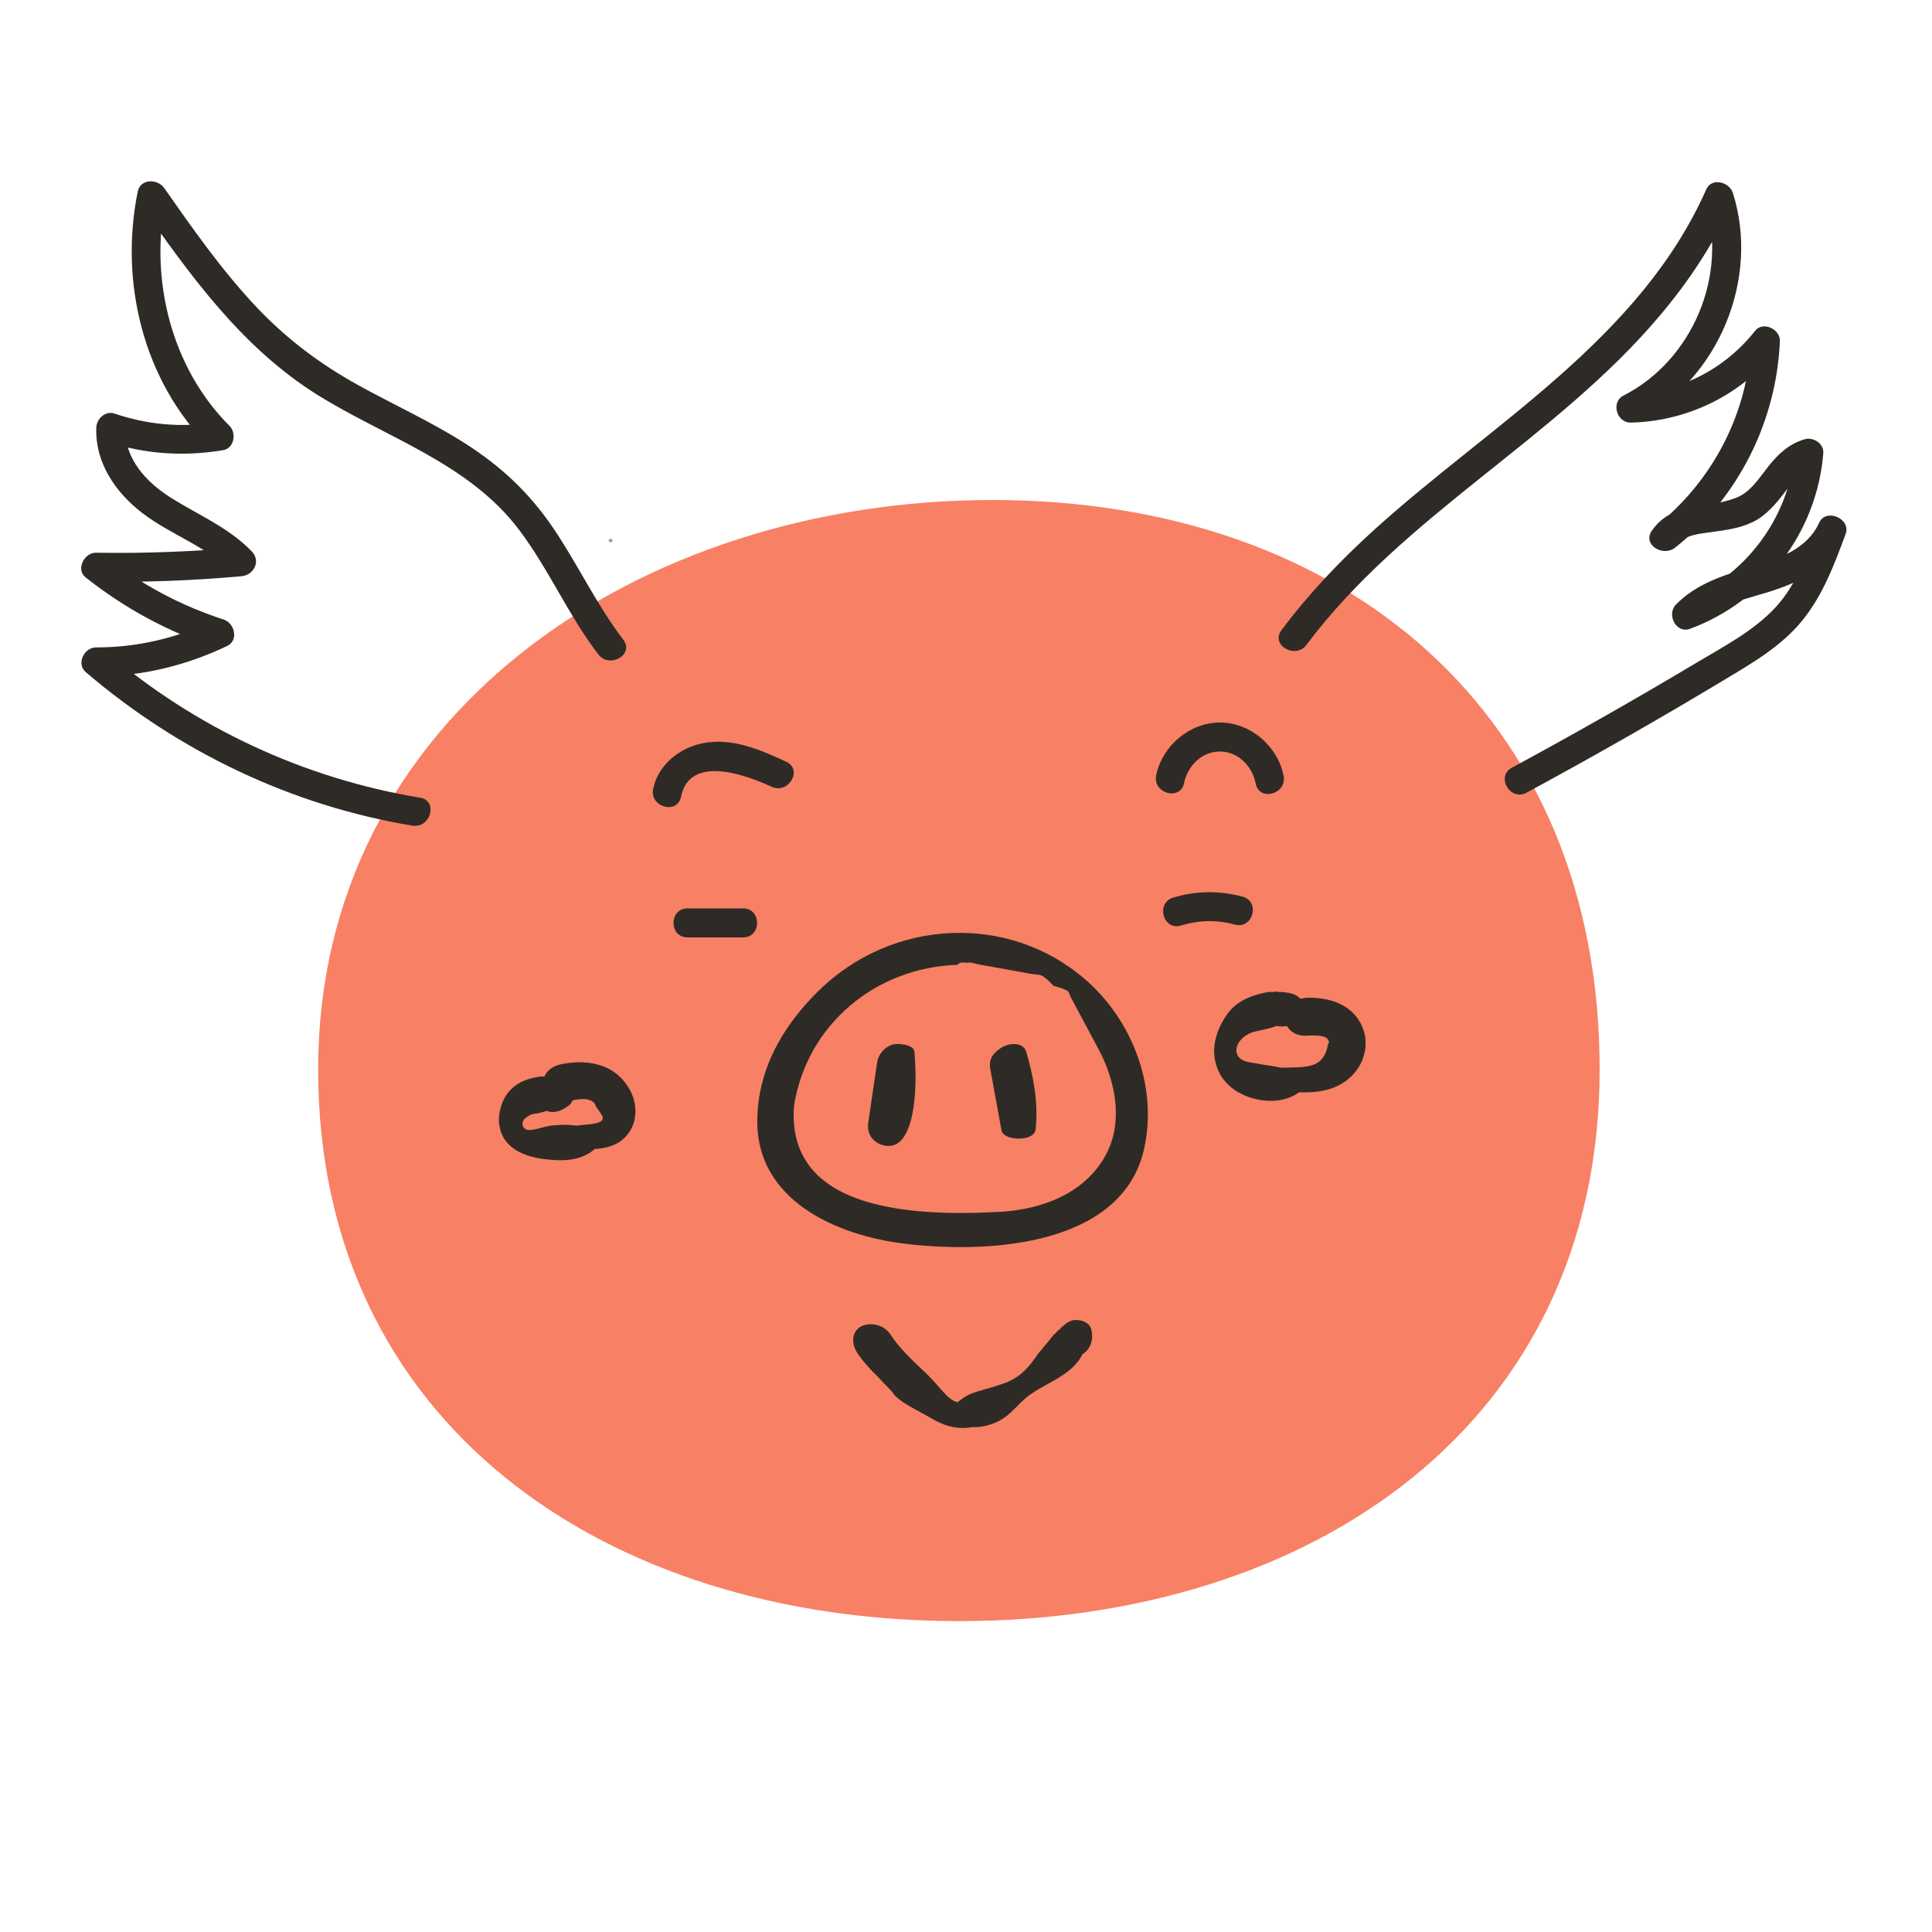
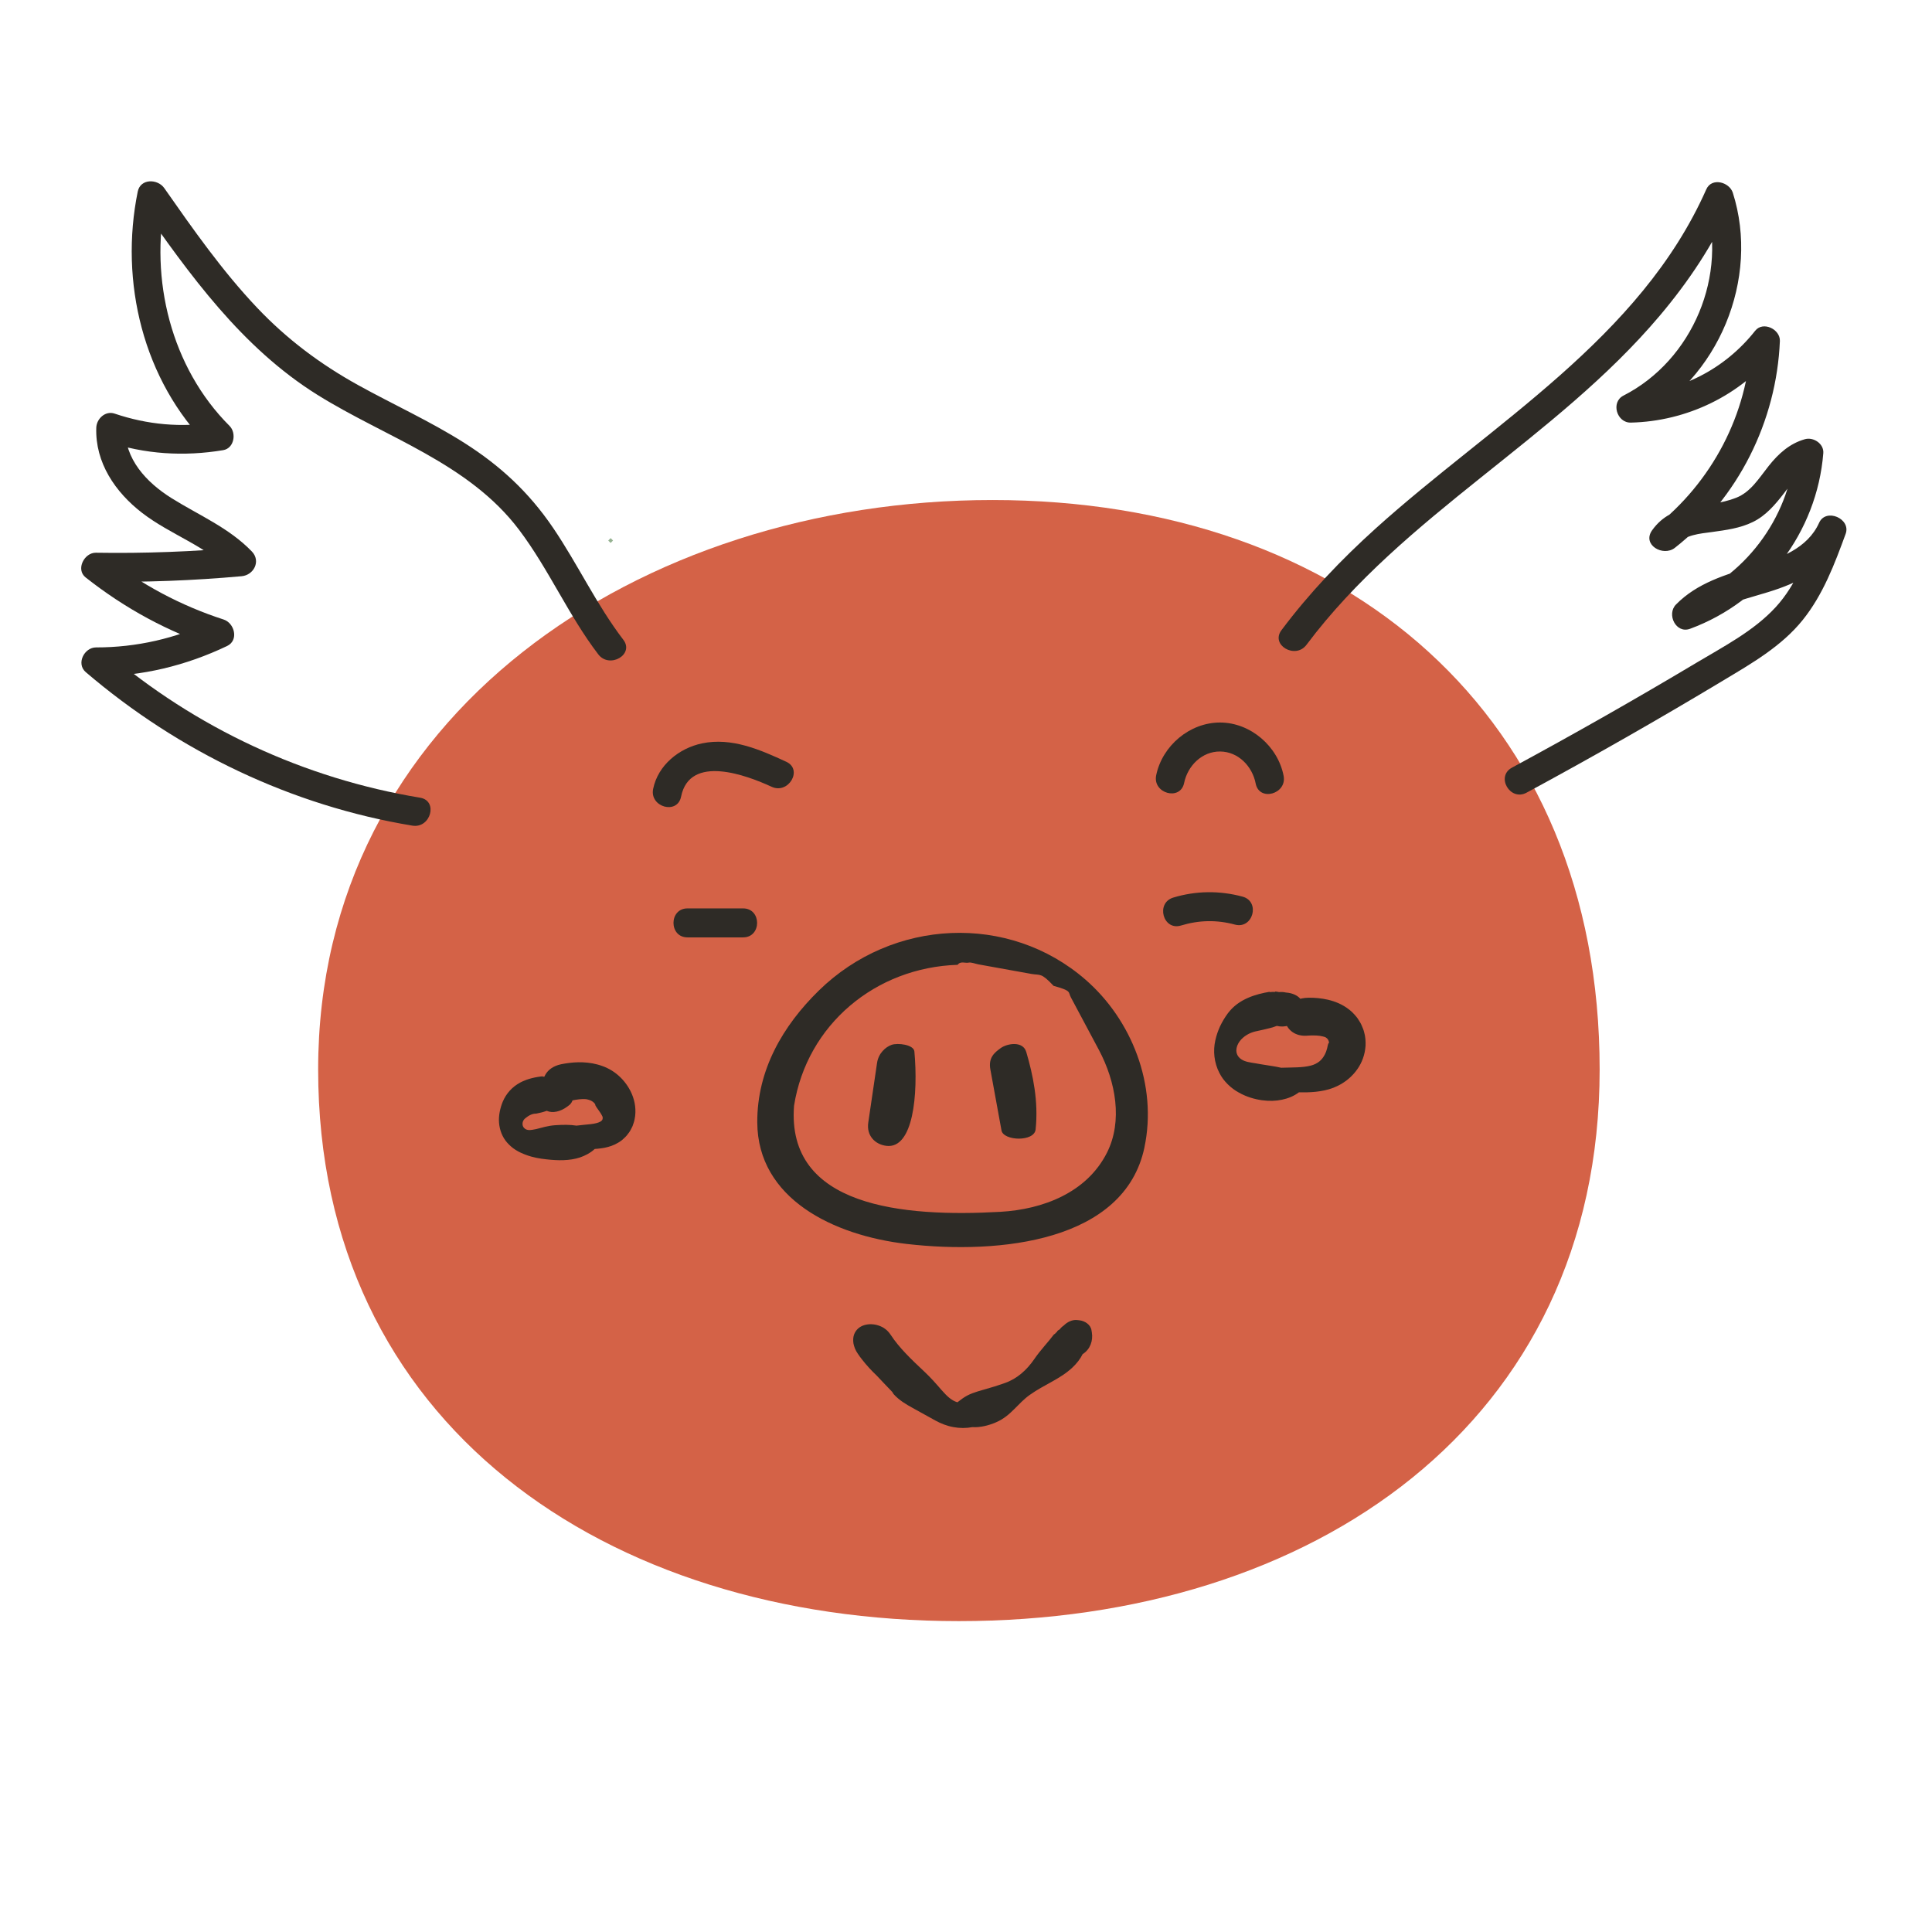
<svg xmlns="http://www.w3.org/2000/svg" id="Layer_1" data-name="Layer 1" viewBox="0 0 800 800">
  <defs>
    <style>
      .cls-1 {
        fill: #94b190;
      }

      .cls-2 {
        fill: #2e2b26;
      }

      .cls-3 {
-         fill: #F88065;
+         fill: #D46247;
      }
    </style>
  </defs>
  <path class="cls-3" d="M131.74,442.85c0,146.53,118.79,228.42,265.32,228.42s265.32-81.89,265.32-228.42-104.89-235.8-251.42-235.8-279.22,89.27-279.22,235.8Z" />
  <path class="cls-2" d="M473.87,475.22c-8.29,38.88-59.7,44.32-98.34,39.88-30.44-3.5-61.82-18.75-61.96-50.36-.09-21.67,10.58-39.98,25.48-54.56,30.61-29.95,78.75-32.11,110.45-4.51,19.03,16.56,29.89,43.57,24.36,69.55ZM455.03,434.75l-11.6-21.75c-1.21-2.27.47-2.69-7.16-4.78-5.28-5.64-5.47-4.27-9.25-4.95l-21.89-3.95c-1.29-.23-2.99-.98-4.17-.7s-3.28-.78-4.42.89c-34.03,1.09-62.41,24.77-67.74,58.33-3.26,41.94,45.15,46.22,85.39,43.95,17.66-1,35.8-7.92,44.16-24.44,6.65-13.14,3.63-29.55-3.32-42.6Z" />
  <rect class="cls-1" x="252.14" y="223.11" width="1.41" height="1.41" transform="translate(-84.2 244.35) rotate(-45)" />
  <path class="cls-3" d="M378.63,435.4c-.26-2.88-6.98-3.63-9.45-2.75s-5.42,3.48-6.01,7.48l-3.64,24.72c-.8,5.4,2.82,9.04,7.49,9.62,11.17,1.37,13.22-21.34,11.61-39.07ZM428.83,467.67c1.21-11.56-1.05-22.42-3.87-32.04-1.37-4.69-7.85-3.59-10.6-1.62s-5.16,4-4.28,8.79l4.62,25.31c.79,4.35,13.58,4.82,14.13-.43Z" />
  <path class="cls-2" d="M378.63,435.4c1.61,17.73-.44,40.44-11.61,39.07-4.67-.57-8.29-4.22-7.49-9.62l3.64-24.72c.59-4,3.51-6.59,6.01-7.48s9.19-.13,9.45,2.75Z" />
  <path class="cls-2" d="M428.83,467.67c-.55,5.25-13.34,4.78-14.13.43l-4.62-25.31c-.87-4.79,1.66-6.92,4.28-8.79,2.76-1.97,9.23-3.07,10.6,1.62,2.82,9.62,5.08,20.48,3.87,32.04Z" />
  <path class="cls-2" d="M446.97,546.71l-.94-.11c-1.98-.22-4.07.77-5.59,2.3-.61.4-1.17.93-1.65,1.57-.22.14-.44.24-.65.41l-.37.28.07.15c-.46.39-.88.83-1.27,1.29l.09-.35c-2.82,3.74-5.78,6.7-8.39,10.53-3.07,4.48-7.11,8.11-12.04,9.85-.96.36-1.95.68-2.95,1-1,.35-1.96.63-2.92.91-1.91.56-3.75,1.07-5.39,1.58-1.65.51-3.09,1.03-4.42,1.73-1.34.7-2.57,1.61-4.11,2.81-2.58-.77-4.44-2.69-6.56-5.07-1.04-1.19-2.19-2.54-3.41-3.86-1.21-1.31-2.45-2.59-3.76-3.81-5.37-5.04-10.42-9.87-13.89-15.19-.69-1.01-1.39-1.8-2.25-2.42-.79-.63-1.73-1.08-2.68-1.41-1.88-.66-4.08-.77-5.99-.2-1.91.57-3.53,1.87-4.28,3.99-.35,1.04-.43,2.27-.22,3.63.26,1.32.8,2.8,1.8,4.22.53.83,1.12,1.58,1.7,2.33,1.91,2.47,3.98,4.7,6.11,6.72,2.19,2.35,4.39,4.61,6.51,6.84.14.32.31.63.55.89,2.18,2.43,5.02,4.14,7.87,5.7,3.13,1.73,6.29,3.48,9.4,5.2,2.15,1.19,4.77,2.24,7.43,2.71,2.66.5,5.35.48,7.81.02,3.2.18,6.61-.6,9.85-2,3.23-1.38,5.59-3.5,7.62-5.54,2.07-2.04,3.94-4.11,6.39-5.84,3.03-2.16,6.1-3.74,9.12-5.44,3.02-1.69,6-3.48,8.64-5.99,1.67-1.6,3.15-3.47,4.09-5.41,3.18-1.99,4.37-5.61,3.82-8.98l-.15-.95c-.38-2.34-2.81-3.85-4.96-4.09Z" />
  <g id="ears">
    <path class="cls-2" d="M541,266.99c40.39-53.92,103.07-85.05,146.3-136.3,11.87-14.08,22.16-29.4,29.63-46.26l-10.97-1.43c9.81,30.75-5,66.13-33.72,80.81-5.34,2.73-2.77,11.31,3.03,11.18,23.21-.52,45.57-11.27,60.01-29.53l-10.24-4.24c-1.26,30.26-16.19,58.51-39.96,77.14,3.14,2.42,6.28,4.85,9.42,7.27,3.06-4.27,9.66-4.67,14.39-5.33,5.83-.82,11.59-1.54,16.95-4.16,5.38-2.63,9.23-7.19,12.83-11.84,3.27-4.23,6.52-9.35,11.94-10.88l-7.6-5.79c-2.16,27.01-20.94,51.79-46.37,61.15,1.95,3.34,3.89,6.69,5.84,10.03,9.08-9.29,22.46-10.92,34.17-15.12,11.01-3.95,22-10.09,27-21.2l-10.97-4.62c-4.31,11.75-8.76,24.12-17.37,33.5-9.11,9.92-21.6,16.33-33.02,23.16-25.1,14.99-50.52,29.43-76.23,43.34-6.79,3.68-.74,14.04,6.06,10.36,27.42-14.84,54.52-30.28,81.24-46.34,11.89-7.15,24.36-14.24,33.16-25.23,8.4-10.48,13.15-23.11,17.72-35.59,2.32-6.32-8.17-10.83-10.97-4.62-4.84,10.75-16.34,14.81-26.91,17.95-11.7,3.47-23.62,6.97-32.39,15.94-3.94,4.03-.02,12.18,5.84,10.03,30.78-11.33,52.57-40.02,55.18-72.72.31-3.92-4.08-6.78-7.6-5.79-6.37,1.8-10.98,6.01-15.01,11.08s-7.42,10.79-13.48,13.18c-12.36,4.88-26.01,1.18-34.79,13.45-4.31,6.03,4.55,11.09,9.42,7.27,26.22-20.56,42.1-52.43,43.48-85.63.2-4.85-6.97-8.38-10.24-4.24-12.54,15.87-31.23,25.57-51.52,26.02l3.03,11.18c33.28-17.01,50.59-58.78,39.24-94.36-1.41-4.43-8.73-6.47-10.97-1.43-27.42,61.85-88.63,96.89-136.94,140.47-14.26,12.86-27.47,26.72-38.99,42.1-4.63,6.18,5.78,12.17,10.36,6.06h0Z" />
    <path class="cls-2" d="M258.11,264.92c-11.08-14.5-18.78-31.12-28.98-46.19s-22.17-26.01-36.9-35.36c-14.09-8.94-29.34-15.83-43.92-23.9-15.66-8.66-29.56-19.07-41.88-32.08-14.4-15.2-26.44-32.4-38.42-49.51-2.71-3.87-9.85-4.03-10.97,1.43-7.63,37.32,2.22,78.29,29.54,105.56.88-3.34,1.77-6.69,2.65-10.03-14.09,2.34-28.26,1-41.76-3.57-3.84-1.3-7.46,2.1-7.6,5.79-.52,14.5,7.89,26.78,19.01,35.34,11.75,9.06,26.49,13.63,36.92,24.46l4.24-10.24c-20.06,1.82-40.18,2.57-60.33,2.25-4.79-.08-8.46,6.92-4.24,10.24,16.23,12.81,34.24,22.64,53.94,29.01-.48-3.66-.96-7.31-1.43-10.97-15.12,7.2-31.47,10.95-48.22,10.93-4.9,0-8.31,6.77-4.24,10.24,38.48,32.9,85.21,55.3,135.24,63.56,7.55,1.25,10.8-10.31,3.19-11.57-47.96-7.92-93-28.88-129.95-60.48l-4.24,10.24c18.94.02,37.21-4.44,54.27-12.57,4.95-2.36,3.1-9.5-1.43-10.97-17.6-5.69-34.11-14.46-48.64-25.92-1.41,3.41-2.83,6.83-4.24,10.24,20.14.32,40.26-.44,60.33-2.25,5.06-.46,8.06-6.28,4.24-10.24-9.46-9.82-21.89-14.98-33.26-22.09-10.35-6.48-19.62-16.28-19.16-29.23l-7.6,5.79c15.62,5.29,31.92,6.27,48.14,3.57,4.59-.76,5.59-7.09,2.65-10.03-24.19-24.14-33.22-60.77-26.45-93.88l-10.97,1.43c20.87,29.8,42.42,59.99,73.8,79.58,28.38,17.71,62.58,28.19,83.47,55.85,12.32,16.31,20.41,35.35,32.83,51.61,4.63,6.05,15.05.08,10.36-6.06h0Z" />
  </g>
  <path class="cls-2" d="M490.32,324.21c1.45-7.06,7.35-13.1,14.92-13.03s13.34,6.18,14.71,13.27c1.47,7.57,13.03,4.37,11.57-3.19-2.36-12.23-13.69-22.05-26.28-22.08s-23.97,9.6-26.49,21.84c-1.55,7.54,10.01,10.76,11.57,3.19h0Z" />
  <path class="cls-2" d="M325.58,315.43c-10.89-5.03-22.62-10.17-34.86-7.62-9.56,1.99-18.29,9.06-20.27,18.88-1.52,7.54,10.05,10.77,11.57,3.19,3.58-17.8,27.29-8.8,37.5-4.09,6.96,3.22,13.07-7.12,6.06-10.36h0Z" />
  <path class="cls-2" d="M539.32,414.84l-.55-.83c-1.15-1.73-3.57-2.85-6.27-3.02-.87-.21-1.85-.28-2.88-.19-.32-.06-.62-.14-.96-.17l-.6-.06-.08.15c-.79-.02-1.6,0-2.42.13l.42-.22c-3.14.54-6.27,1.25-9.3,2.6-.76.31-1.49.72-2.23,1.11-.75.44-1.56.94-2.26,1.48-1.44,1.08-2.7,2.36-3.78,3.79-1.25,1.7-2.3,3.46-3.19,5.32-.86,1.87-1.55,3.84-2,5.94-.46,2.08-.61,4.35-.34,6.66.26,2.29.97,4.71,2.06,6.78,1.68,3.38,4.81,6.35,8.01,8.08,3.23,1.83,6.52,2.75,9.56,3.19,3.02.42,5.91.31,8.31-.21,2.47-.51,4.93-1.46,7.01-3.05,2.27.03,4.59.01,6.99-.24,2.41-.26,4.86-.71,7.38-1.69,2.61-1.04,5.03-2.51,7.12-4.5,2.08-2,3.92-4.48,5.05-7.64.58-1.63.96-3.4,1.08-5.26.07-1.86-.06-3.81-.61-5.66-.22-.96-.62-1.76-.97-2.63-.33-.86-.84-1.66-1.36-2.46-.49-.82-1.1-1.53-1.74-2.23-.62-.73-1.31-1.32-2.02-1.89-2.86-2.28-5.96-3.46-8.8-4.14-2.86-.66-5.58-.88-8.15-.84-3.97.06-6.64,1.52-8.18,3.31-1.55,1.8-1.98,3.97-1.62,5.93.36,1.97,1.48,3.74,3.1,4.91,1.63,1.18,3.75,1.76,6.28,1.55.71-.04,1.42-.1,2.08-.09,1.13-.03,2.12.07,3.07.17.86.16,1.71.32,2.26.57.16.08.32.15.41.26.1.09.24.17.34.26.13.21.34.35.42.58.16.16.16.49.29.71.02.12,0,.22.03.32,0,.11-.03.21-.02.31-.14.1-.26.19-.28.28-.16.43-.23,1.01-.43,1.82-.19.8-.52,1.77-1.04,2.75-.52.97-1.23,1.93-2.09,2.66-.97.79-2.23,1.45-3.6,1.79-3.48.92-7.81.74-12.32.9-2.81-.66-5.67-.95-8.48-1.46-2.71-.54-4.89-.67-6.7-1.36-.89-.35-1.72-.85-2.38-1.61-.62-.72-1-1.67-1-2.74.01-1.33.55-2.65,1.35-3.74.8-1.1,1.86-1.99,2.97-2.67,1.11-.69,2.31-1.14,3.4-1.42,1.18-.26,2.38-.52,3.63-.8,1.68-.39,3.57-.82,5.43-1.53,1.67.42,3.34.32,4.98-.18,1.64-.5,3.23-1.42,4.54-2.63l.74-.69c1.84-1.68,1.6-4.53.35-6.42Z" />
  <path class="cls-2" d="M237,451.38l-.37-.89c-.76-1.87-2.83-3.31-5.35-3.82-.8-.31-1.72-.5-2.73-.52-.29-.1-.58-.2-.92-.27l-.58-.11-.09.14c-.78-.1-1.58-.14-2.41-.07l.43-.19c-1.58.13-3.19.4-4.78.8-.8.19-1.59.45-2.37.73-.39.13-.78.31-1.16.48l-.57.25-.64.33c-3.43,1.82-5.85,4.59-7.26,7.9-1.03,2.46-1.83,5.78-1.56,8.79.25,3.02,1.36,5.93,3.35,8.2,1.01,1.13,2.15,2.16,3.47,2.99.66.41,1.34.8,2.06,1.14.36.17.71.34,1.12.49l1.01.4c2.98,1.15,5.94,1.61,8.55,1.9,2.47.28,4.83.44,7.2.35,2.35-.09,4.64-.43,6.76-1.13,1.07-.36,2.05-.8,3.11-1.37,1.04-.57,2.07-1.27,3-2.14,1.7-.13,3.49-.29,5.42-.81,1.92-.5,3.95-1.38,5.85-2.85.7-.63,1.44-1.26,2.05-2,.58-.76,1.22-1.52,1.64-2.41.23-.43.45-.88.67-1.33.18-.46.34-.95.49-1.42.34-.95.45-1.86.61-2.82.44-3.78-.39-7.31-1.98-10.44-1.37-2.63-3.23-4.98-5.63-6.92-1.19-.97-2.54-1.83-4.02-2.53-.77-.4-1.37-.58-2.04-.84-.66-.26-1.33-.42-1.99-.62-2.67-.71-5.34-.95-7.85-.91-2.51.05-4.87.37-7.1.81-3.4.71-5.45,2.4-6.55,4.3-1.1,1.91-1.27,4.08-.75,6,.52,1.93,1.76,3.61,3.48,4.59,1.73.99,3.9,1.28,6.26.62.66-.18,1.32-.35,1.95-.48,2.09-.45,4.03-.69,5.77-.58.48.06.91.2,1.36.32.39.15.93.33,1.09.47.25.1.49.35.75.52.23.27.5.47.7.79,0,.21.05.36.11.53.32.59.68,1.13,1.09,1.67.35.54.79,1.07,1.09,1.58.3.48.57,1,.74,1.35.13.39.12.88-.07,1.33-.11.24-.41.53-.76.73-.84.51-2.27.86-4.01,1.07-.87.11-1.81.19-2.82.28-1.02.09-2.09.2-3.12.34-2.66-.43-5.56-.39-8.71-.18-1.55.1-3.03.36-4.41.69-1.31.32-2.5.68-3.6.93-2.35.47-3.85.74-5-.52l-.08-.09c-.62-.76-.66-1.81-.35-2.59.15-.4.39-.74.66-1.02.27-.3.54-.4.93-.74.74-.59,1.6-1.02,2.35-1.24.37-.12.73-.17,1.01-.19.14-.03.27.02.38,0,.14-.02.42-.06.61-.12.57-.1,1.15-.24,1.8-.41.66-.16,1.35-.39,2.11-.65,1.27.56,2.62.63,4.09.32,1.45-.31,2.99-1.01,4.35-2.03l.77-.58c1.91-1.41,2.17-4.25,1.35-6.29Z" />
  <g id="eyes">
    <path class="cls-2" d="M489.01,383.24c7.45-2.26,14.81-2.42,22.32-.39s10.65-9.56,3.19-11.57c-9.5-2.56-19.29-2.46-28.7.39-7.37,2.23-4.23,13.82,3.19,11.57h0Z" />
    <path class="cls-2" d="M307.71,376.15h-23.04c-7.72,0-7.73,12,0,12h23.04c7.72,0,7.73-12,0-12h0Z" />
  </g>
</svg>
